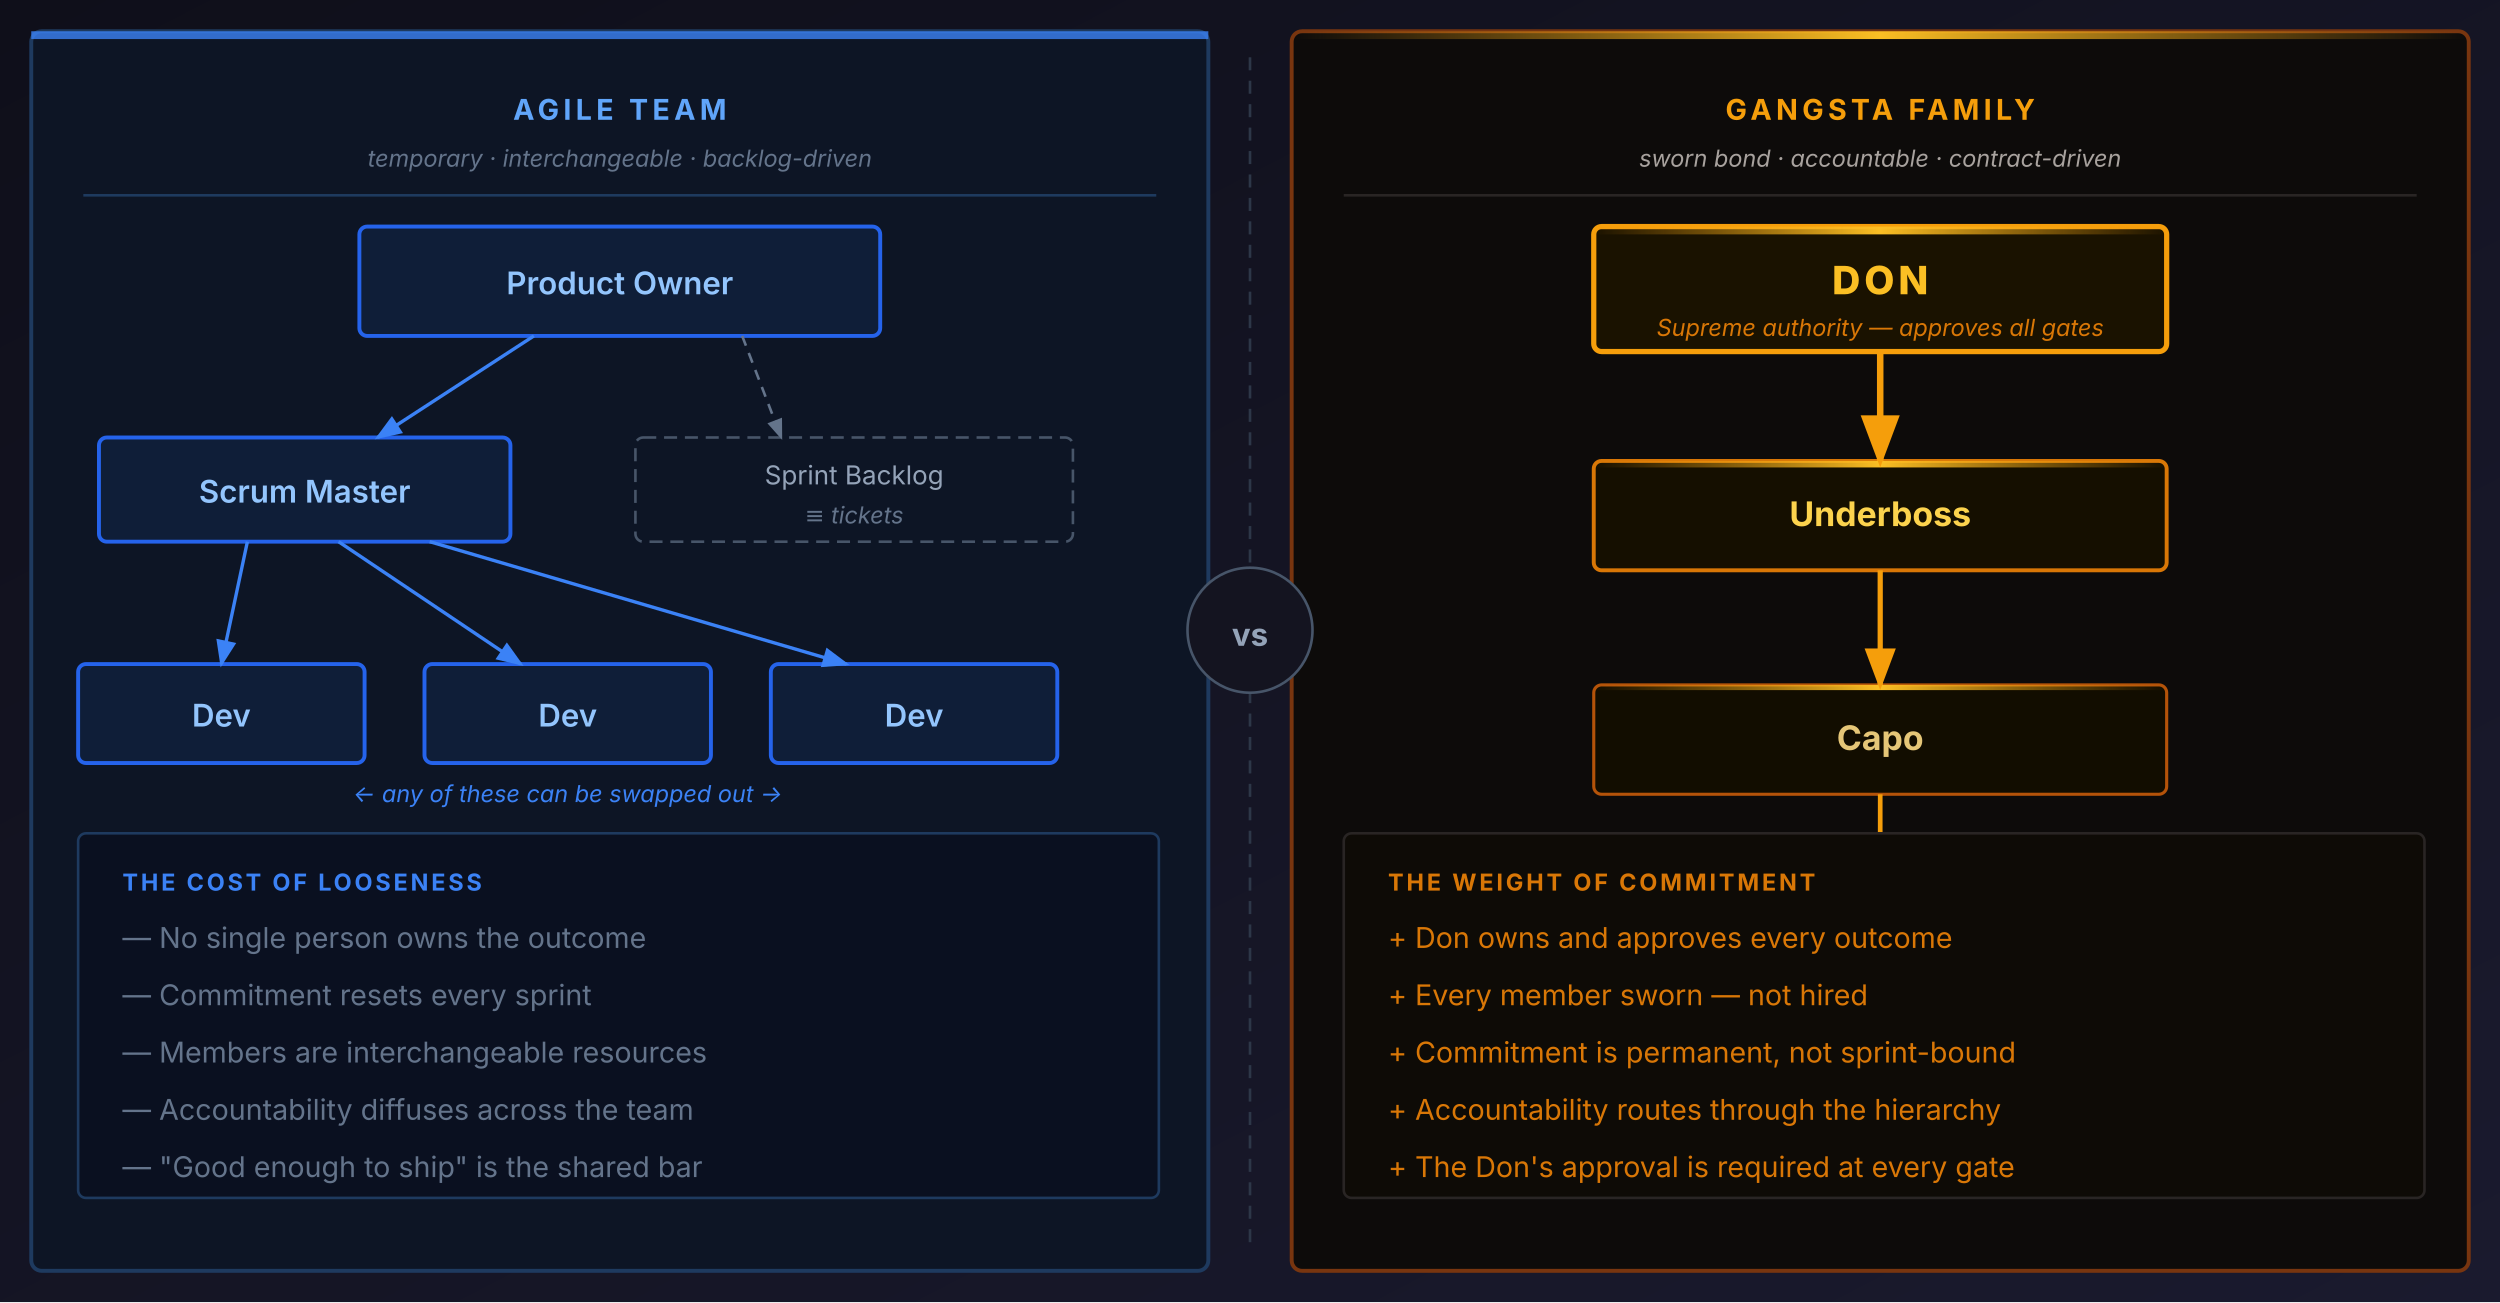
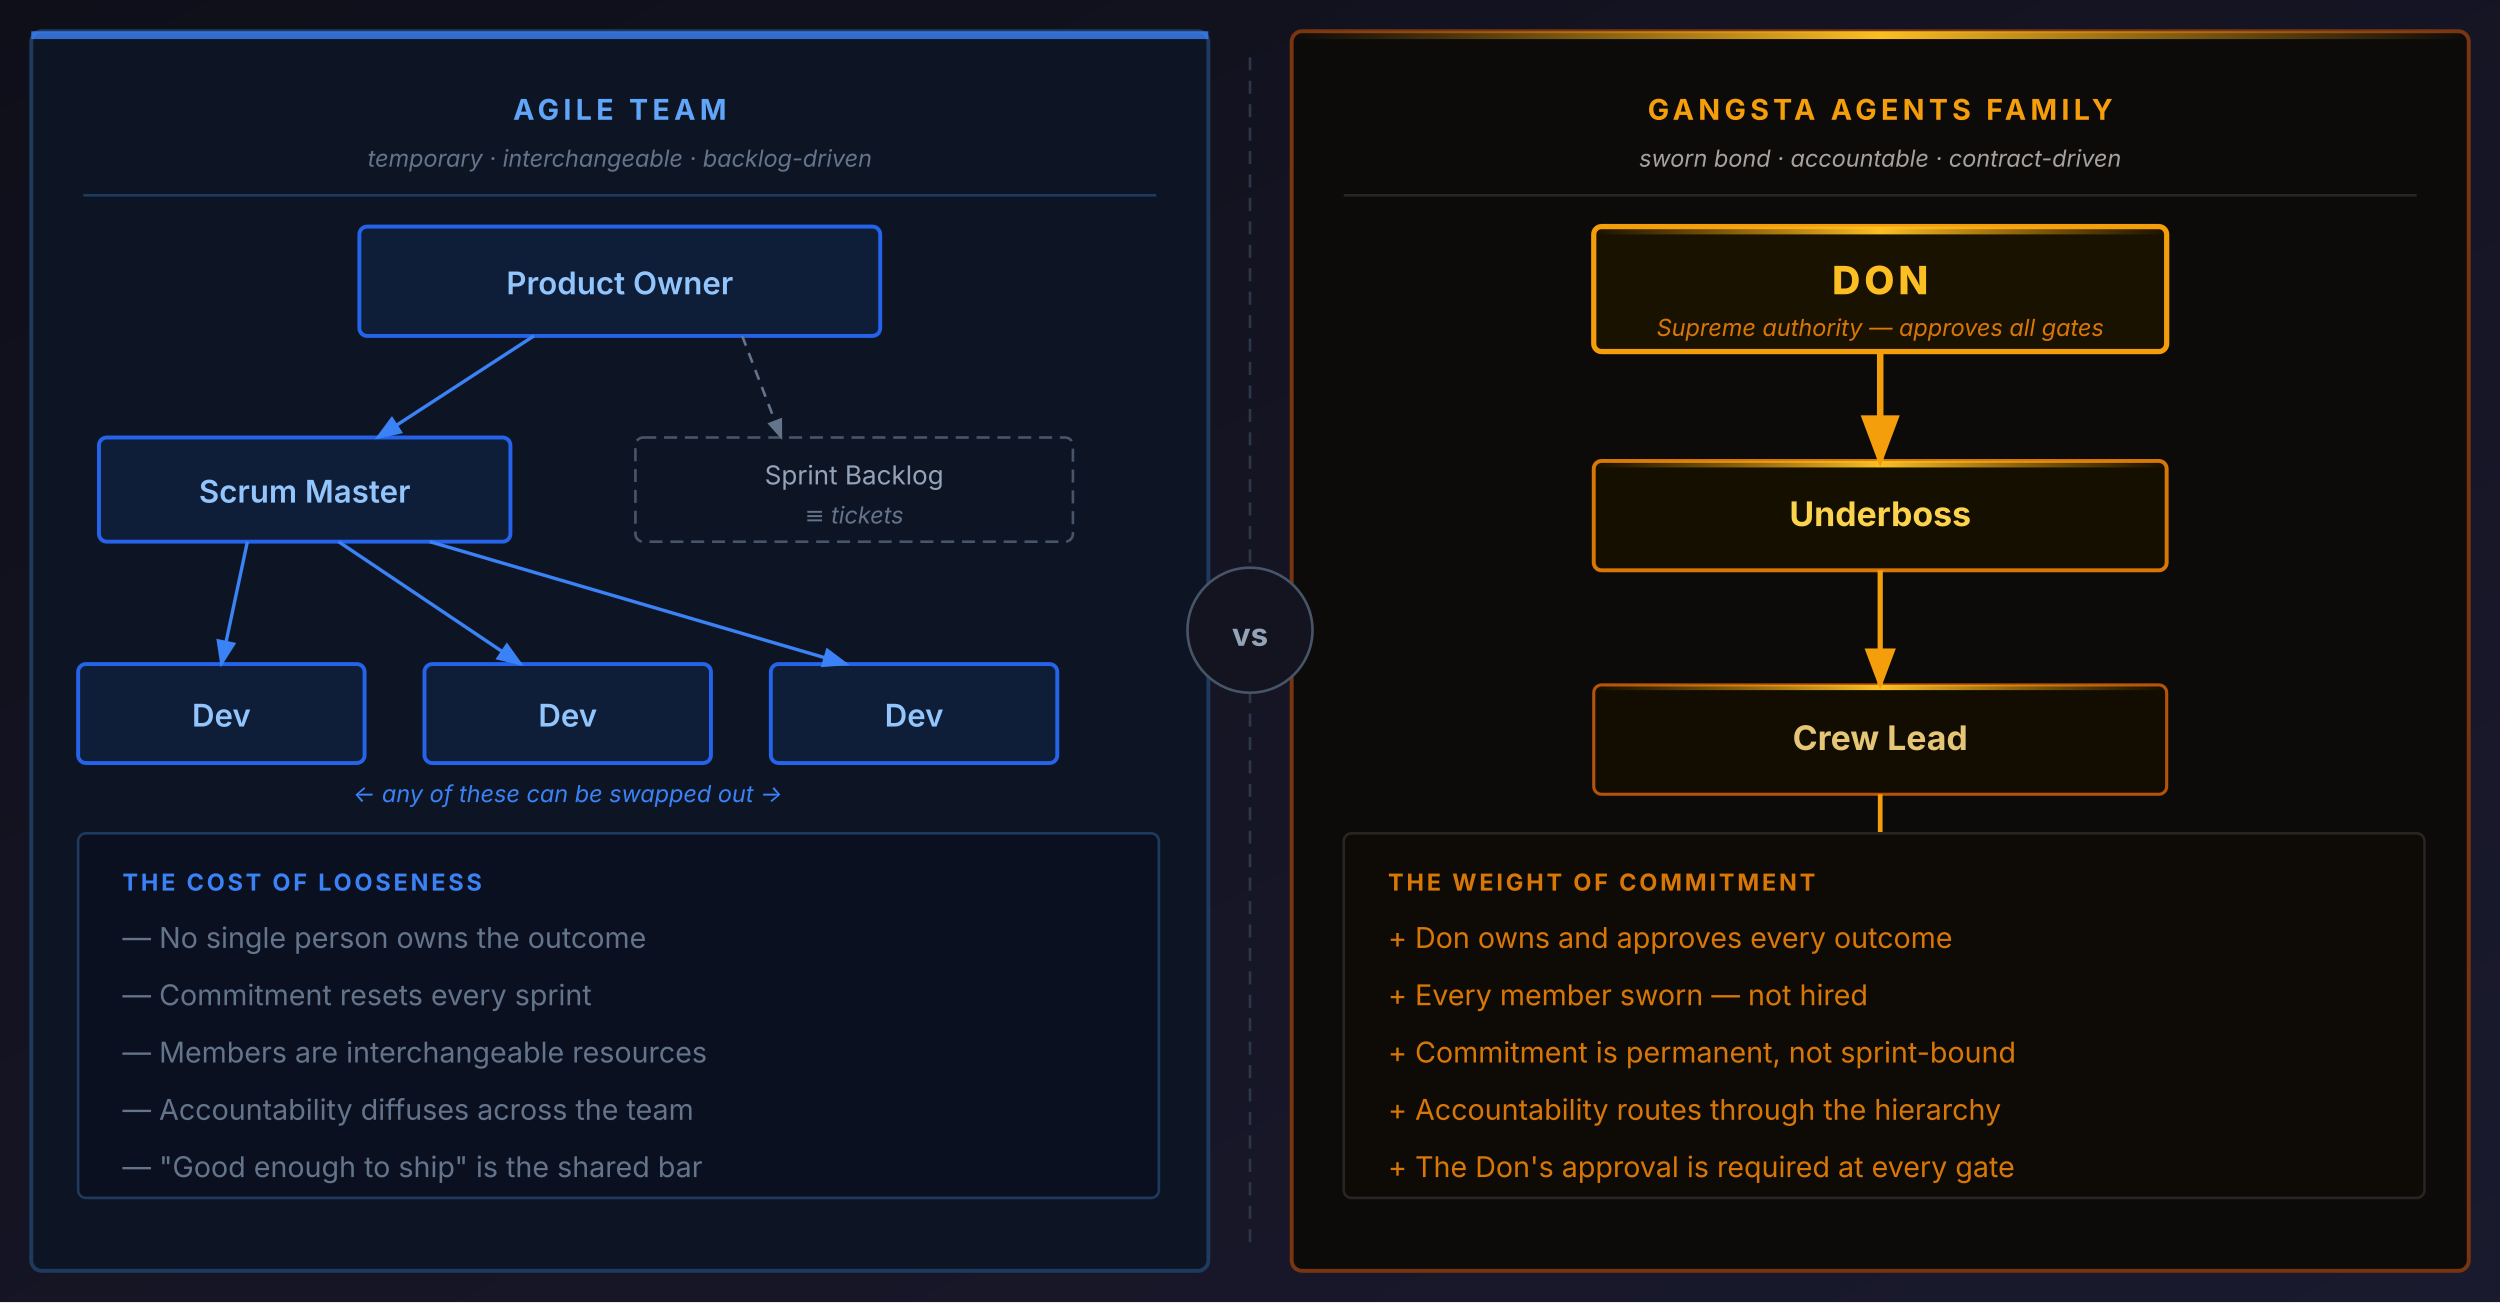
<svg xmlns="http://www.w3.org/2000/svg" viewBox="0 0 960 500" width="100%">
  <style>text{font-family:-apple-system,BlinkMacSystemFont,"Segoe UI",sans-serif}</style>
  <defs>
    <linearGradient id="fva-bg" x1="0%" y1="0%" x2="100%" y2="100%">
      <stop offset="0%" stop-color="#0f0f1a" />
      <stop offset="100%" stop-color="#1a1a2e" />
    </linearGradient>
    <linearGradient id="fva-gl" x1="0%" y1="0%" x2="100%" y2="0%">
      <stop offset="0%" stop-color="#f59e0b" stop-opacity="0" />
      <stop offset="50%" stop-color="#fbbf24" stop-opacity="1" />
      <stop offset="100%" stop-color="#f59e0b" stop-opacity="0" />
    </linearGradient>
    <marker id="fva-ab" markerWidth="8" markerHeight="6" refX="7" refY="3" orient="auto">
      <polygon points="0 0, 8 3, 0 6" fill="#3b82f6" />
    </marker>
    <marker id="fva-aa" markerWidth="8" markerHeight="6" refX="7" refY="3" orient="auto">
      <polygon points="0 0, 8 3, 0 6" fill="#f59e0b" />
    </marker>
    <marker id="fva-ag" markerWidth="8" markerHeight="6" refX="7" refY="3" orient="auto">
      <polygon points="0 0, 8 3, 0 6" fill="#64748b" />
    </marker>
  </defs>
  <rect width="960" height="500" fill="url(#fva-bg)" />
  <rect x="12" y="12" width="452" height="476" fill="#0d1525" stroke="#1e3a5f" stroke-width="1.5" rx="4" />
  <rect x="12" y="12" width="452" height="3" fill="#3b82f6" opacity="0.8" />
  <text x="238" y="46" text-anchor="middle" font-size="11" fill="#60a5fa" font-weight="700" letter-spacing="0.15em">AGILE TEAM</text>
  <text x="238" y="64" text-anchor="middle" font-size="9" fill="#64748b" font-style="italic">temporary · interchangeable · backlog-driven</text>
  <line x1="32" y1="75" x2="444" y2="75" stroke="#1e3a5f" stroke-width="1" />
  <rect x="138" y="87" width="200" height="42" fill="#0f1e38" stroke="#2563eb" stroke-width="1.5" rx="3" />
  <text x="238" y="113" text-anchor="middle" font-size="12" fill="#93c5fd" font-weight="600">Product Owner</text>
  <rect x="38" y="168" width="158" height="40" fill="#0f1e38" stroke="#2563eb" stroke-width="1.5" rx="3" />
  <text x="117" y="193" text-anchor="middle" font-size="12" fill="#93c5fd" font-weight="600">Scrum Master</text>
  <rect x="244" y="168" width="168" height="40" fill="#0d1525" stroke="#475569" stroke-width="1" stroke-dasharray="5,3" rx="3" />
  <text x="328" y="186" text-anchor="middle" font-size="10" fill="#94a3b8">Sprint Backlog</text>
  <text x="328" y="201" text-anchor="middle" font-size="9" fill="#64748b" font-style="italic">≡ tickets</text>
  <rect x="30" y="255" width="110" height="38" fill="#0f1e38" stroke="#2563eb" stroke-width="1.5" rx="3" />
  <text x="85" y="279" text-anchor="middle" font-size="12" fill="#93c5fd" font-weight="600">Dev</text>
  <rect x="163" y="255" width="110" height="38" fill="#0f1e38" stroke="#2563eb" stroke-width="1.5" rx="3" />
  <text x="218" y="279" text-anchor="middle" font-size="12" fill="#93c5fd" font-weight="600">Dev</text>
  <rect x="296" y="255" width="110" height="38" fill="#0f1e38" stroke="#2563eb" stroke-width="1.5" rx="3" />
  <text x="351" y="279" text-anchor="middle" font-size="12" fill="#93c5fd" font-weight="600">Dev</text>
  <text x="218" y="308" text-anchor="middle" font-size="9" fill="#3b82f6" font-style="italic">← any of these can be swapped out →</text>
  <line x1="205" y1="129" x2="145" y2="168" stroke="#3b82f6" stroke-width="1.3" marker-end="url(#fva-ab)" />
  <line x1="285" y1="129" x2="300" y2="168" stroke="#64748b" stroke-width="1" stroke-dasharray="4,3" marker-end="url(#fva-ag)" />
  <line x1="95" y1="208" x2="85" y2="255" stroke="#3b82f6" stroke-width="1.3" marker-end="url(#fva-ab)" />
  <line x1="130" y1="208" x2="200" y2="255" stroke="#3b82f6" stroke-width="1.3" marker-end="url(#fva-ab)" />
  <line x1="165" y1="208" x2="325" y2="255" stroke="#3b82f6" stroke-width="1.3" marker-end="url(#fva-ab)" />
  <rect x="30" y="320" width="415" height="140" fill="#0a1020" stroke="#1e3a5f" stroke-width="1" rx="3" />
  <text x="47" y="342" font-size="9" fill="#3b82f6" font-weight="700" letter-spacing="0.12em">THE COST OF LOOSENESS</text>
  <text x="47" y="364" font-size="11" fill="#64748b">— No single person owns the outcome</text>
  <text x="47" y="386" font-size="11" fill="#64748b">— Commitment resets every sprint</text>
  <text x="47" y="408" font-size="11" fill="#64748b">— Members are interchangeable resources</text>
  <text x="47" y="430" font-size="11" fill="#64748b">— Accountability diffuses across the team</text>
  <text x="47" y="452" font-size="11" fill="#64748b">— "Good enough to ship" is the shared bar</text>
  <rect x="496" y="12" width="452" height="476" fill="#0d0b0a" stroke="#78350f" stroke-width="1.5" rx="4" />
  <rect x="496" y="12" width="452" height="3" fill="url(#fva-gl)" />
-   <text x="722" y="46" text-anchor="middle" font-size="11" fill="#f59e0b" font-weight="700" letter-spacing="0.15em">GANGSTA FAMILY</text>
+   <text x="722" y="46" text-anchor="middle" font-size="11" fill="#f59e0b" font-weight="700" letter-spacing="0.15em">GANGSTA AGENTS FAMILY</text>
  <text x="722" y="64" text-anchor="middle" font-size="9" fill="#a8a29e" font-style="italic">sworn bond · accountable · contract-driven</text>
  <line x1="516" y1="75" x2="928" y2="75" stroke="#292524" stroke-width="1" />
  <rect x="612" y="87" width="220" height="48" fill="#1a1200" stroke="#f59e0b" stroke-width="2" rx="3" />
  <rect x="612" y="87" width="220" height="3" fill="url(#fva-gl)" />
  <text x="722" y="113" text-anchor="middle" font-size="15" fill="#fbbf24" font-weight="800" letter-spacing="0.1em">DON</text>
  <text x="722" y="129" text-anchor="middle" font-size="9" fill="#d97706" font-style="italic">Supreme authority — approves all gates</text>
  <rect x="612" y="177" width="220" height="42" fill="#150f00" stroke="#d97706" stroke-width="1.5" rx="3" />
  <rect x="612" y="177" width="220" height="2.5" fill="url(#fva-gl)" />
  <text x="722" y="202" text-anchor="middle" font-size="13" fill="#fcd34d" font-weight="700">Underboss</text>
  <rect x="612" y="263" width="220" height="42" fill="#120d00" stroke="#b45309" stroke-width="1.2" rx="3" />
  <rect x="612" y="263" width="220" height="2" fill="url(#fva-gl)" />
-   <text x="722" y="288" text-anchor="middle" font-size="13" fill="#e5c677" font-weight="700">Capo</text>
+   <text x="722" y="288" text-anchor="middle" font-size="13" fill="#e5c677" font-weight="700">Crew Lead</text>
  <rect x="612" y="349" width="220" height="42" fill="#141420" stroke="#475569" stroke-width="0.8" rx="3" />
-   <text x="722" y="375" text-anchor="middle" font-size="12" fill="#94a3b8" font-weight="600">Soldiers / Associates</text>
+   <text x="722" y="375" text-anchor="middle" font-size="12" fill="#94a3b8" font-weight="600">Workers / Associates</text>
  <line x1="722" y1="135" x2="722" y2="177" stroke="#f59e0b" stroke-width="2.5" marker-end="url(#fva-aa)" />
  <line x1="722" y1="219" x2="722" y2="263" stroke="#f59e0b" stroke-width="2" marker-end="url(#fva-aa)" />
  <line x1="722" y1="305" x2="722" y2="349" stroke="#f59e0b" stroke-width="1.8" marker-end="url(#fva-aa)" />
  <rect x="516" y="320" width="415" height="140" fill="#0e0b06" stroke="#292524" stroke-width="1" rx="3" />
  <text x="533" y="342" font-size="9" fill="#d97706" font-weight="700" letter-spacing="0.12em">THE WEIGHT OF COMMITMENT</text>
  <text x="533" y="364" font-size="11" fill="#d97706">+ Don owns and approves every outcome</text>
  <text x="533" y="386" font-size="11" fill="#d97706">+ Every member sworn — not hired</text>
  <text x="533" y="408" font-size="11" fill="#d97706">+ Commitment is permanent, not sprint-bound</text>
  <text x="533" y="430" font-size="11" fill="#d97706">+ Accountability routes through the hierarchy</text>
  <text x="533" y="452" font-size="11" fill="#d97706">+ The Don's approval is required at every gate</text>
  <line x1="480" y1="22" x2="480" y2="478" stroke="#2d3748" stroke-width="1" stroke-dasharray="5,4" />
  <circle cx="480" cy="242" r="24" fill="#141420" stroke="#475569" stroke-width="1" />
  <text x="480" y="248" text-anchor="middle" font-size="12" fill="#94a3b8" font-weight="700">vs</text>
</svg>
